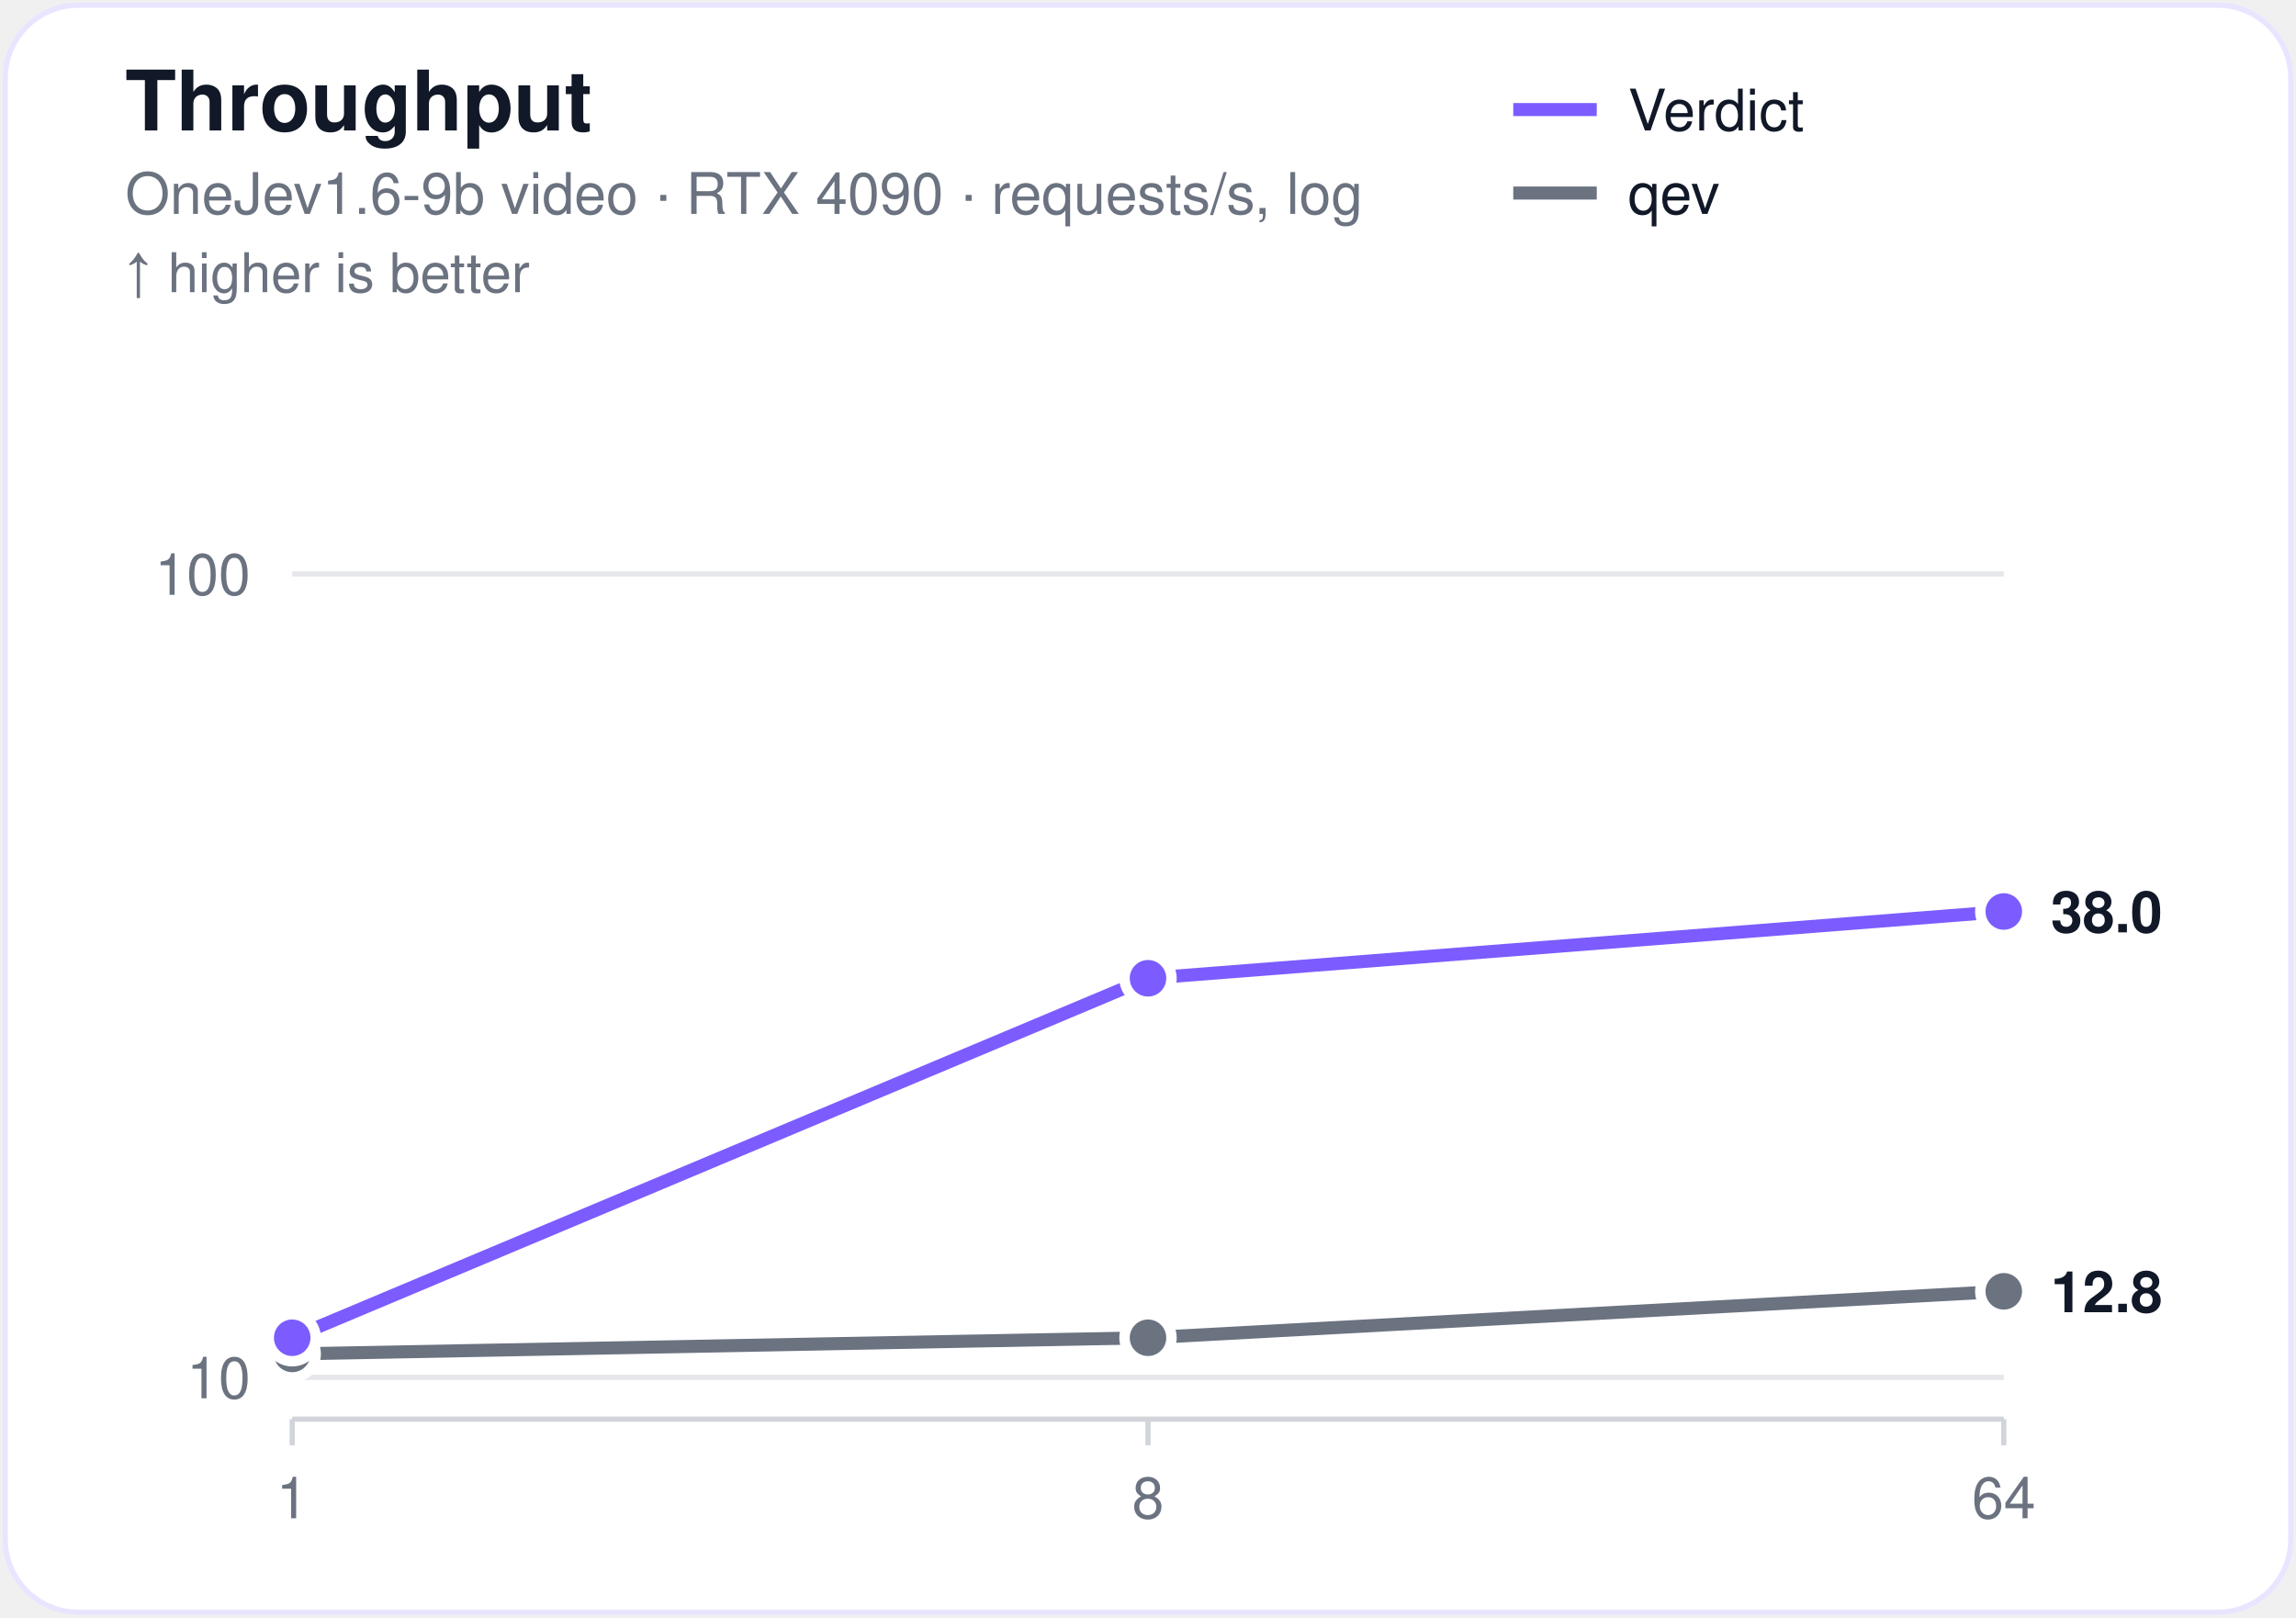
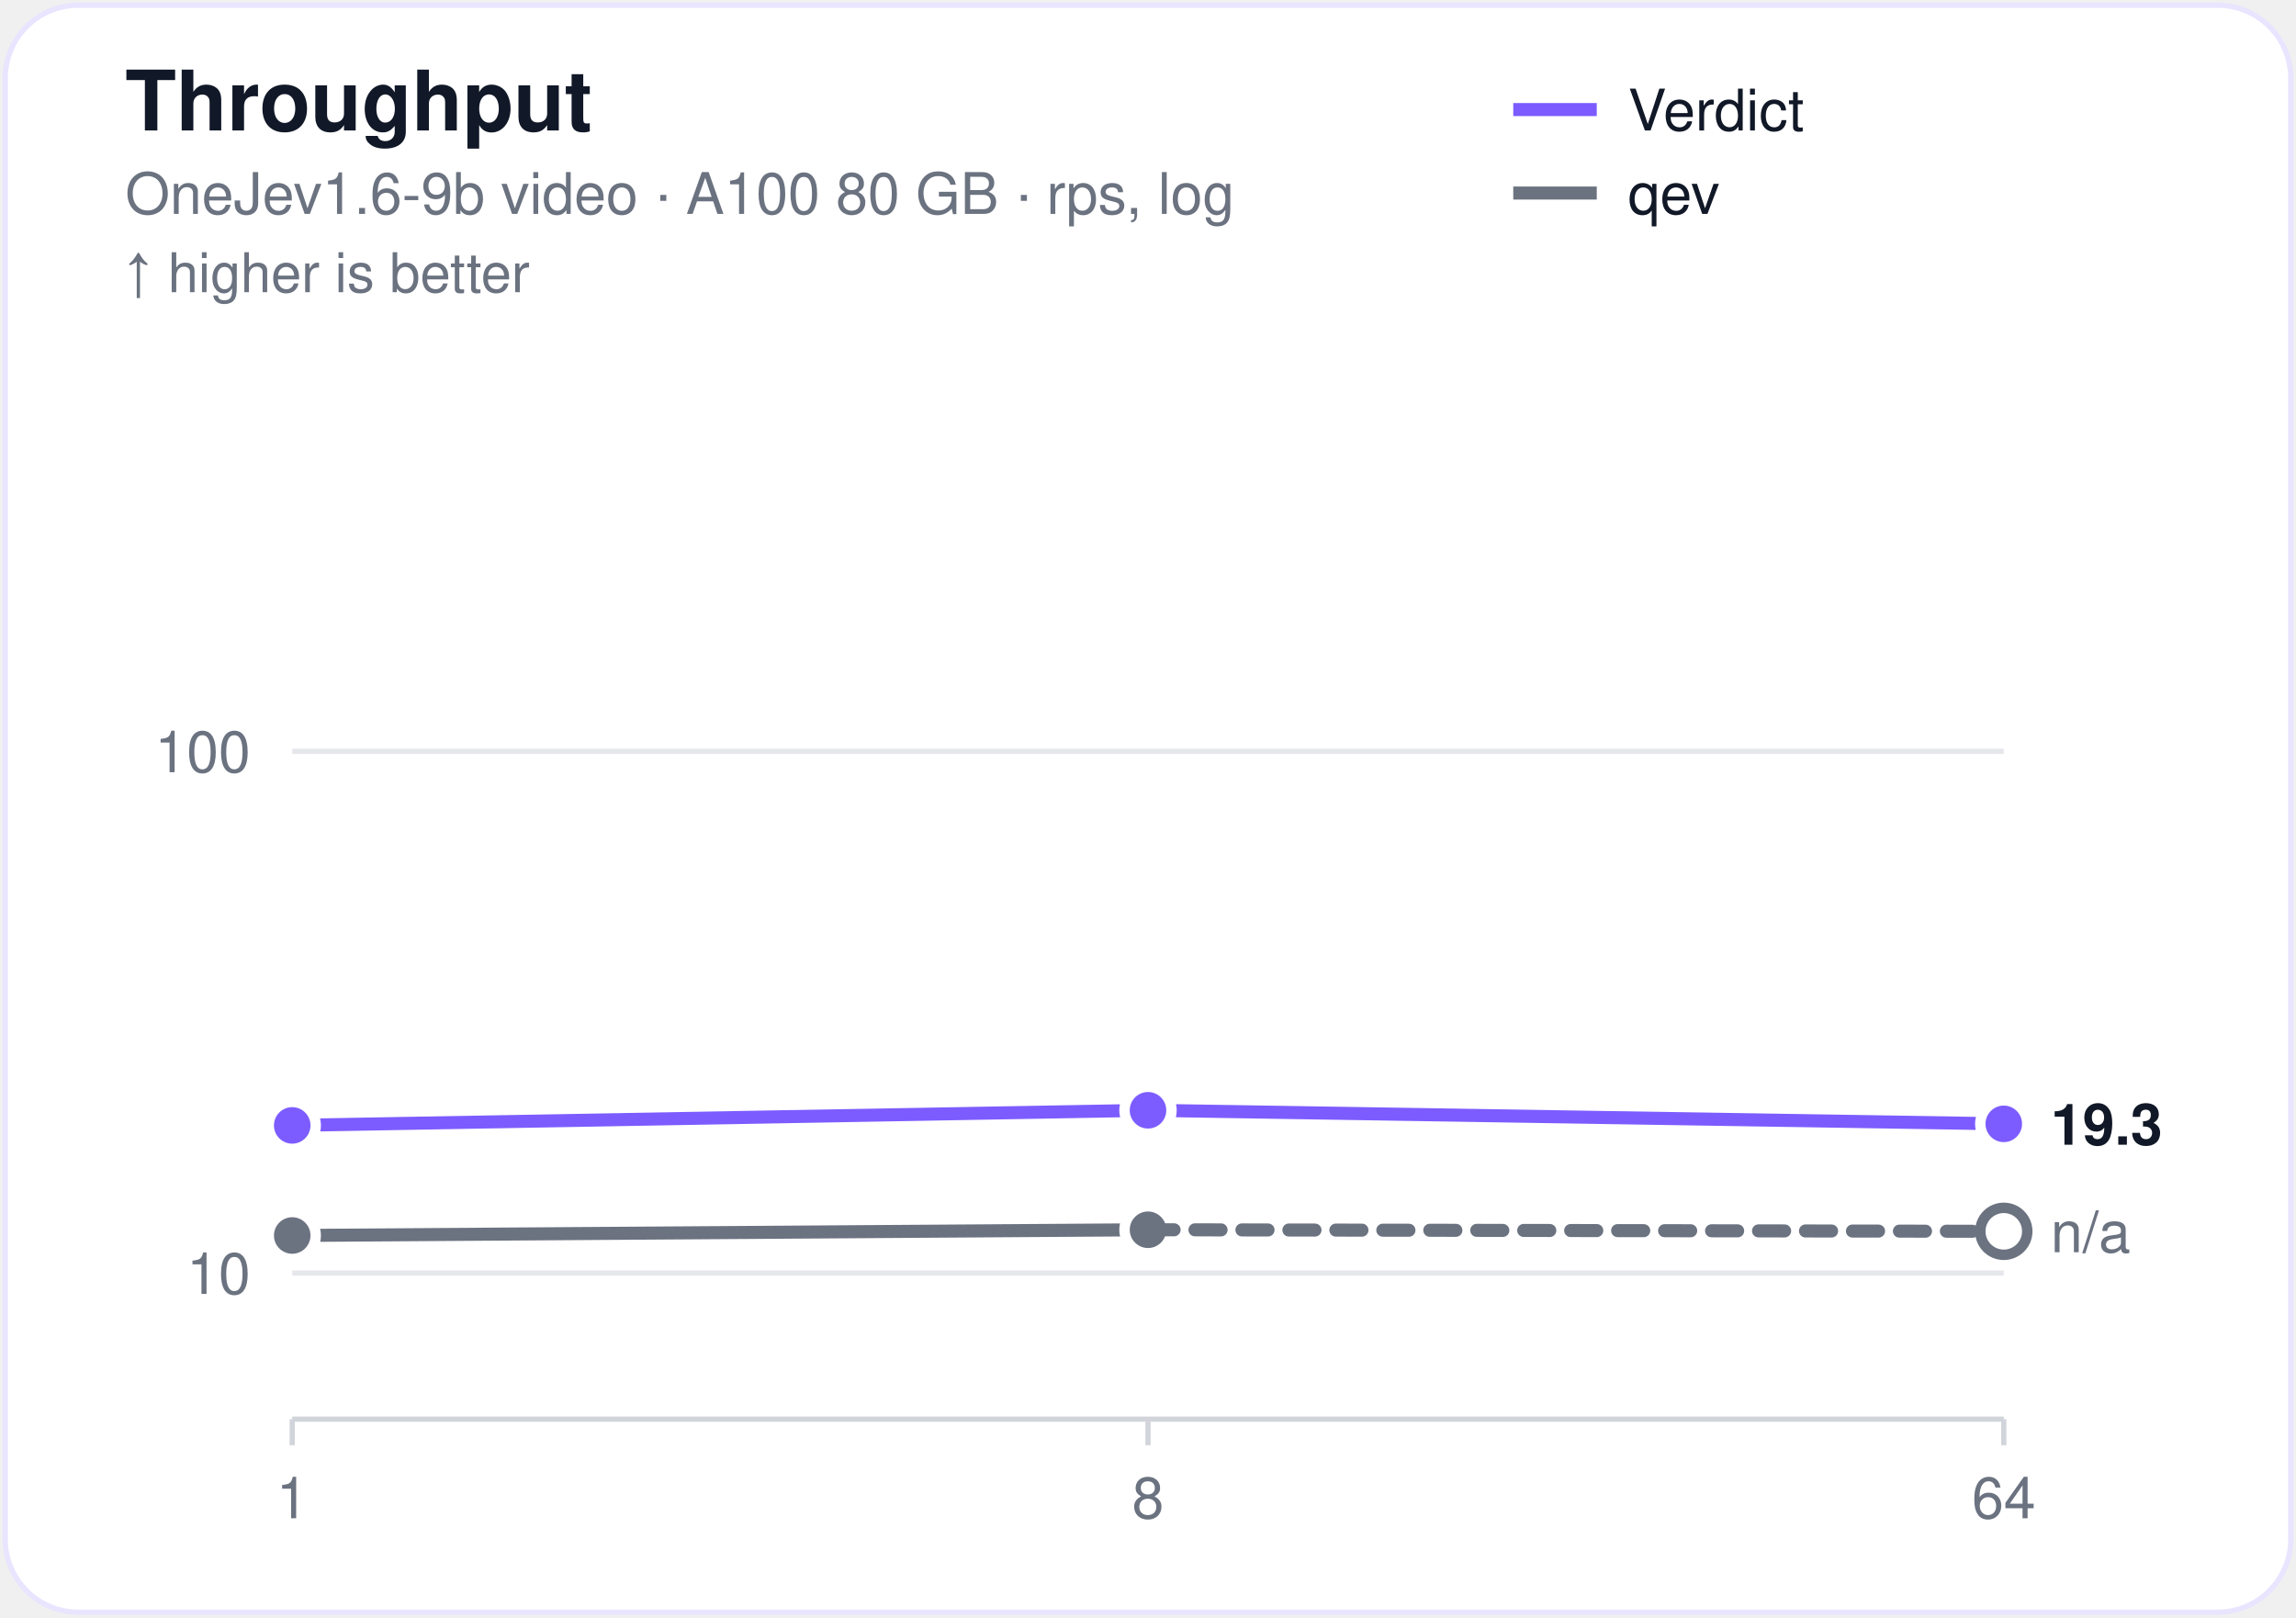
<svg xmlns="http://www.w3.org/2000/svg" width="440" height="310" viewBox="0 0 440 310" font-family="-apple-system, 'SF Pro Text', 'Segoe UI', Helvetica, Arial, sans-serif">
  <rect x="1" y="1" width="438" height="308" rx="14" fill="#FFFFFF" stroke="#E9E4FF" stroke-width="1" />
  <text x="24" y="25" font-size="16" font-weight="600" fill="#111827">Throughput</text>
-   <text x="24" y="41" font-size="11" fill="#6B7280">OneJev1.6-9b video · RTX 4090 · requests/s, log</text>
+   <text x="24" y="41" font-size="11" fill="#6B7280">OneJev1.6-9b video · A100 80 GB · rps, log</text>
  <text x="24" y="56" font-size="10.5" fill="#6B7280">↑ higher is better</text>
  <line x1="290" y1="21" x2="306" y2="21" stroke="#7C5CFF" stroke-width="2.5" />
  <text x="312" y="25" font-size="11" fill="#111827">Verdict</text>
  <line x1="290" y1="37" x2="306" y2="37" stroke="#6B7280" stroke-width="2.5" />
  <text x="312" y="41" font-size="11" fill="#111827">qev</text>
-   <line x1="56" y1="264.0" x2="384" y2="264.0" stroke="#E5E7EB" stroke-width="1" />
-   <text x="48" y="268.0" font-size="11" fill="#6B7280" text-anchor="end">10</text>
-   <line x1="56" y1="110.0" x2="384" y2="110.0" stroke="#E5E7EB" stroke-width="1" />
-   <text x="48" y="114.0" font-size="11" fill="#6B7280" text-anchor="end">100</text>
-   <path d="M56.0 259.5 L220.0 256.4 L384.0 247.5" fill="none" stroke="#6B7280" stroke-width="2.5" stroke-linecap="round" stroke-linejoin="round" />
-   <circle cx="56" cy="259.5" r="4.5" fill="#6B7280" stroke="#FFFFFF" stroke-width="2" />
-   <circle cx="220" cy="256.4" r="4.5" fill="#6B7280" stroke="#FFFFFF" stroke-width="2" />
-   <circle cx="384" cy="247.5" r="4.5" fill="#6B7280" stroke="#FFFFFF" stroke-width="2" />
-   <path d="M56.0 256.4 L220.0 187.5 L384.0 174.7" fill="none" stroke="#7C5CFF" stroke-width="2.5" stroke-linecap="round" stroke-linejoin="round" />
-   <circle cx="56" cy="256.4" r="4.5" fill="#7C5CFF" stroke="#FFFFFF" stroke-width="2" />
-   <circle cx="220" cy="187.5" r="4.5" fill="#7C5CFF" stroke="#FFFFFF" stroke-width="2" />
-   <circle cx="384" cy="174.7" r="4.5" fill="#7C5CFF" stroke="#FFFFFF" stroke-width="2" />
-   <text x="393" y="178.7" font-size="11" font-weight="600" fill="#111827" font-variant-numeric="tabular-nums">38.0</text>
-   <text x="393" y="251.5" font-size="11" font-weight="600" fill="#111827" font-variant-numeric="tabular-nums">12.8</text>
+   <line x1="56" y1="244.0" x2="384" y2="244.0" stroke="#E5E7EB" stroke-width="1" />
+   <text x="48" y="248.0" font-size="11" fill="#6B7280" text-anchor="end">10</text>
+   <line x1="56" y1="144.0" x2="384" y2="144.0" stroke="#E5E7EB" stroke-width="1" />
+   <text x="48" y="148.0" font-size="11" fill="#6B7280" text-anchor="end">100</text>
+   <path d="M56.0 236.8 L220.0 235.7" fill="none" stroke="#6B7280" stroke-width="2.5" stroke-linecap="round" stroke-linejoin="round" />
+   <circle cx="56" cy="236.8" r="4.5" fill="#6B7280" stroke="#FFFFFF" stroke-width="2" />
+   <circle cx="220" cy="235.7" r="4.5" fill="#6B7280" stroke="#FFFFFF" stroke-width="2" />
+   <path d="M220.0 235.7 L384.0 236" fill="none" stroke="#6B7280" stroke-width="2.5" stroke-dasharray="5,4" stroke-linecap="round" />
+   <circle cx="384" cy="236" r="4.5" fill="#FFFFFF" stroke="#6B7280" stroke-width="2" />
+   <path d="M56.0 215.7 L220.0 212.8 L384.0 215.4" fill="none" stroke="#7C5CFF" stroke-width="2.5" stroke-linecap="round" stroke-linejoin="round" />
+   <circle cx="56" cy="215.7" r="4.5" fill="#7C5CFF" stroke="#FFFFFF" stroke-width="2" />
+   <circle cx="220" cy="212.8" r="4.5" fill="#7C5CFF" stroke="#FFFFFF" stroke-width="2" />
+   <circle cx="384" cy="215.4" r="4.5" fill="#7C5CFF" stroke="#FFFFFF" stroke-width="2" />
+   <text x="393" y="219.4" font-size="11" font-weight="600" fill="#111827" font-variant-numeric="tabular-nums">19.3</text>
+   <text x="393" y="240" font-size="11" fill="#6B7280">n/a</text>
  <line x1="56" y1="272" x2="384" y2="272" stroke="#D1D5DB" stroke-width="1" />
  <line x1="56" y1="272" x2="56" y2="277" stroke="#D1D5DB" stroke-width="1" />
  <text x="56" y="291" font-size="11" fill="#6B7280" text-anchor="middle">1</text>
  <line x1="220" y1="272" x2="220" y2="277" stroke="#D1D5DB" stroke-width="1" />
  <text x="220" y="291" font-size="11" fill="#6B7280" text-anchor="middle">8</text>
  <line x1="384" y1="272" x2="384" y2="277" stroke="#D1D5DB" stroke-width="1" />
  <text x="384" y="291" font-size="11" fill="#6B7280" text-anchor="middle">64</text>
</svg>
